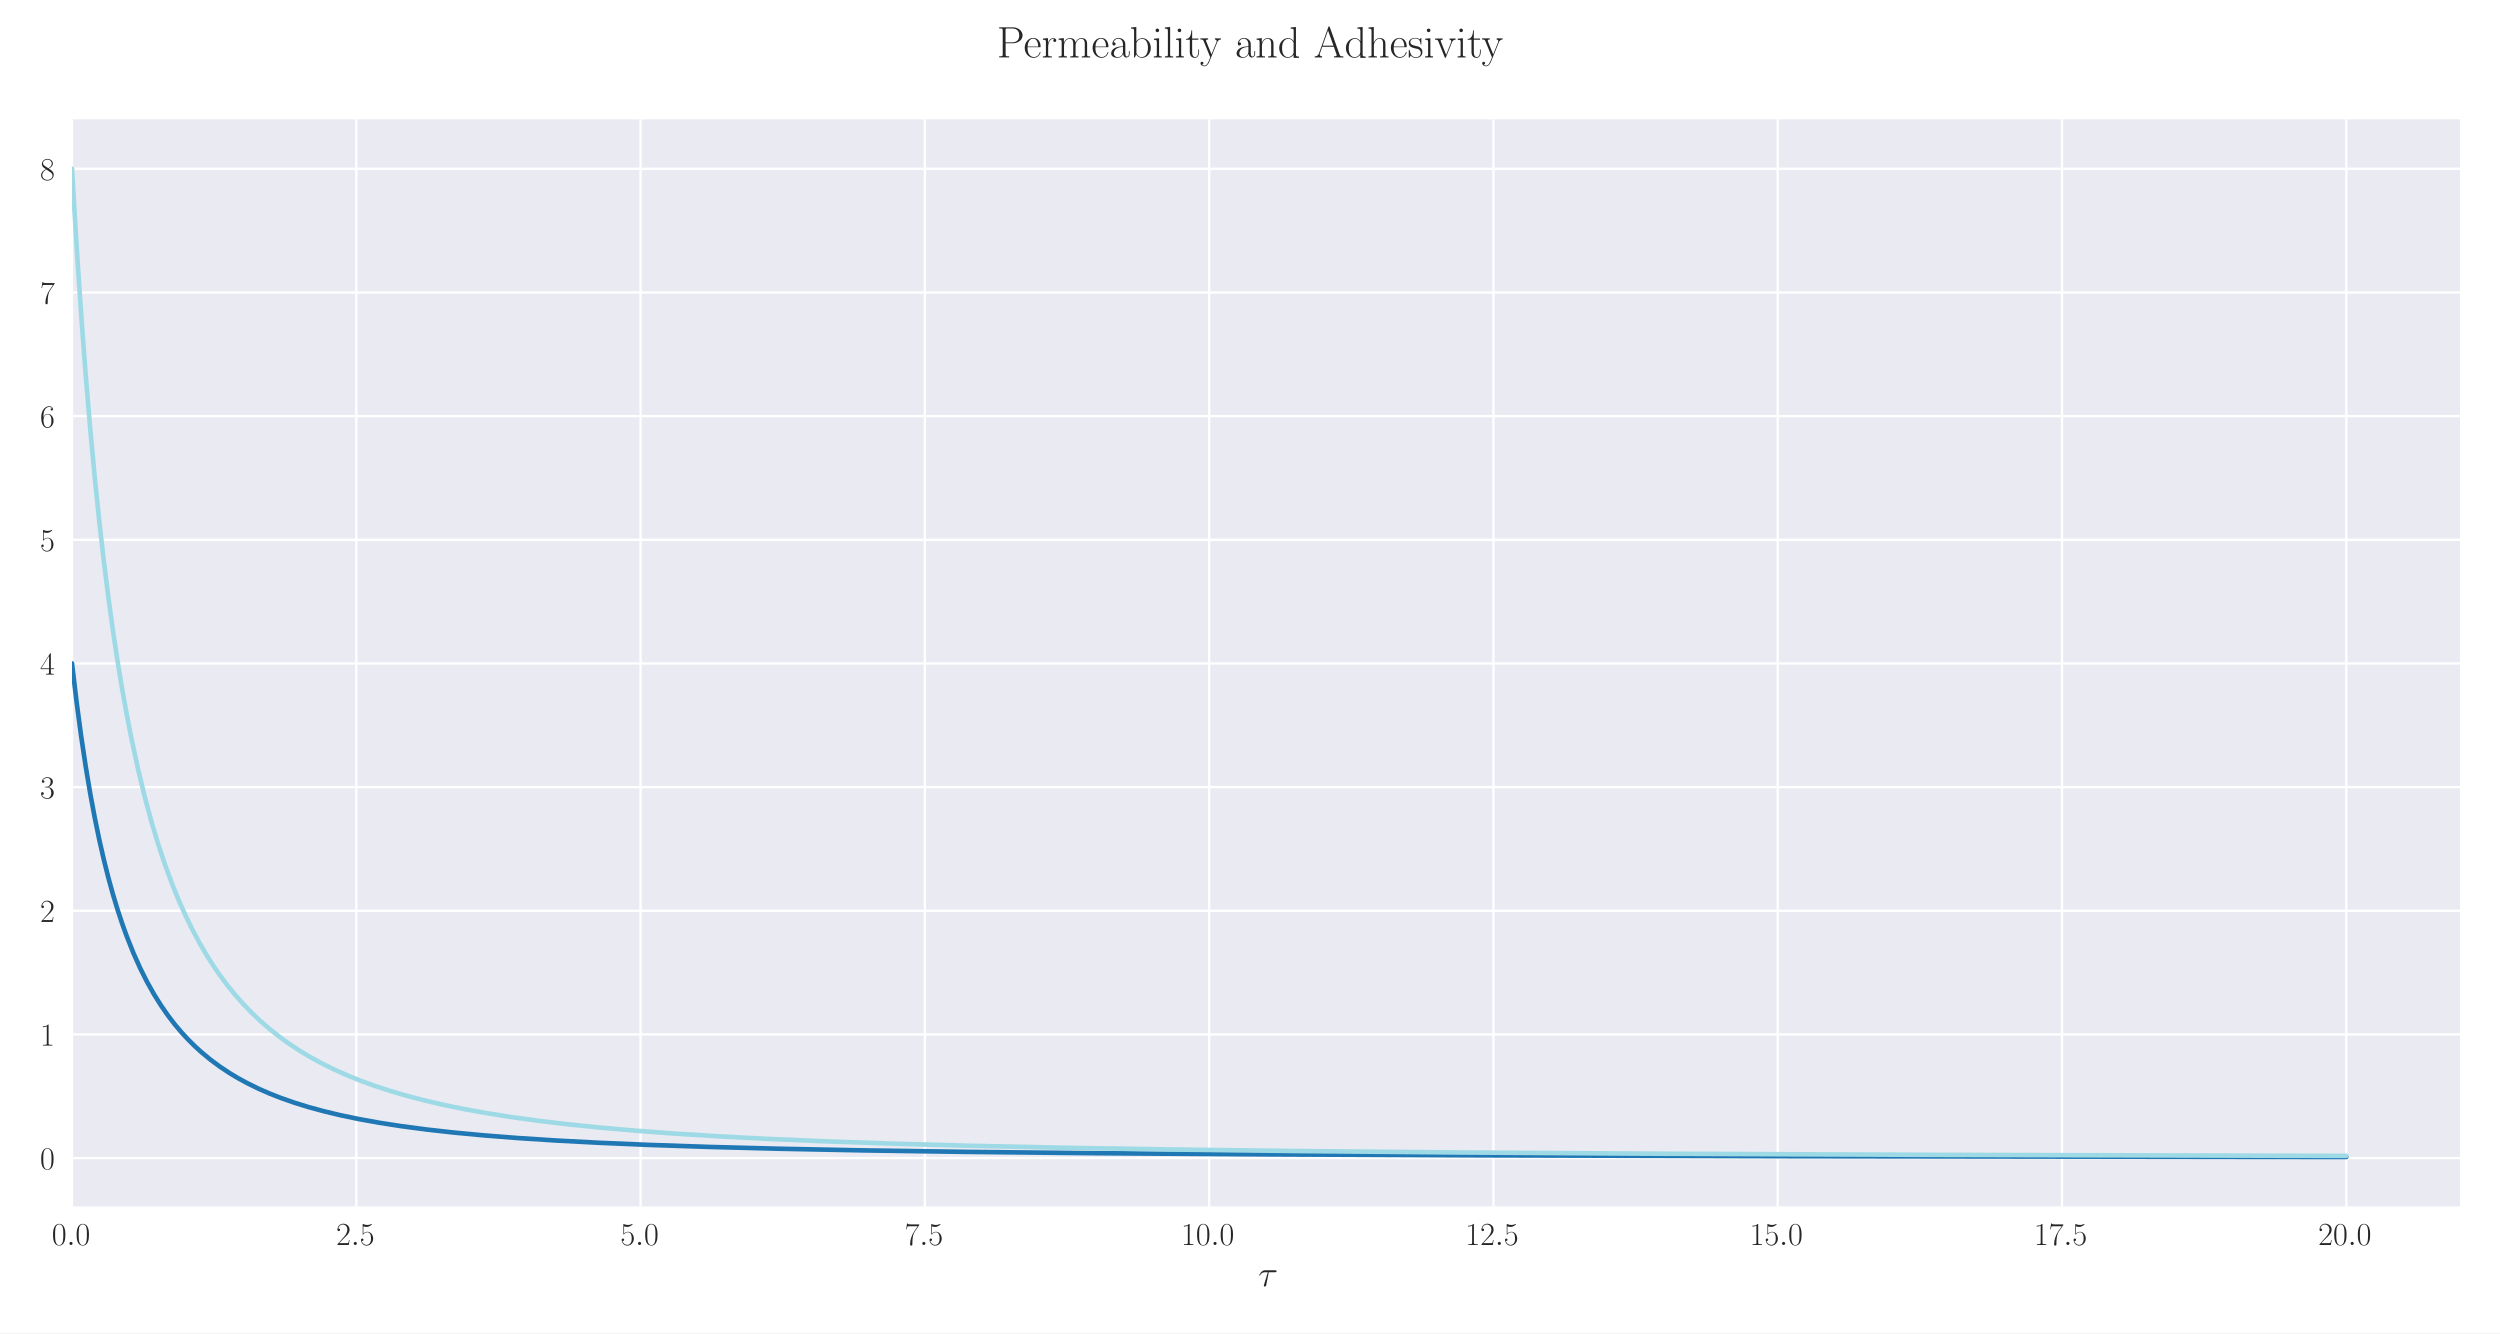
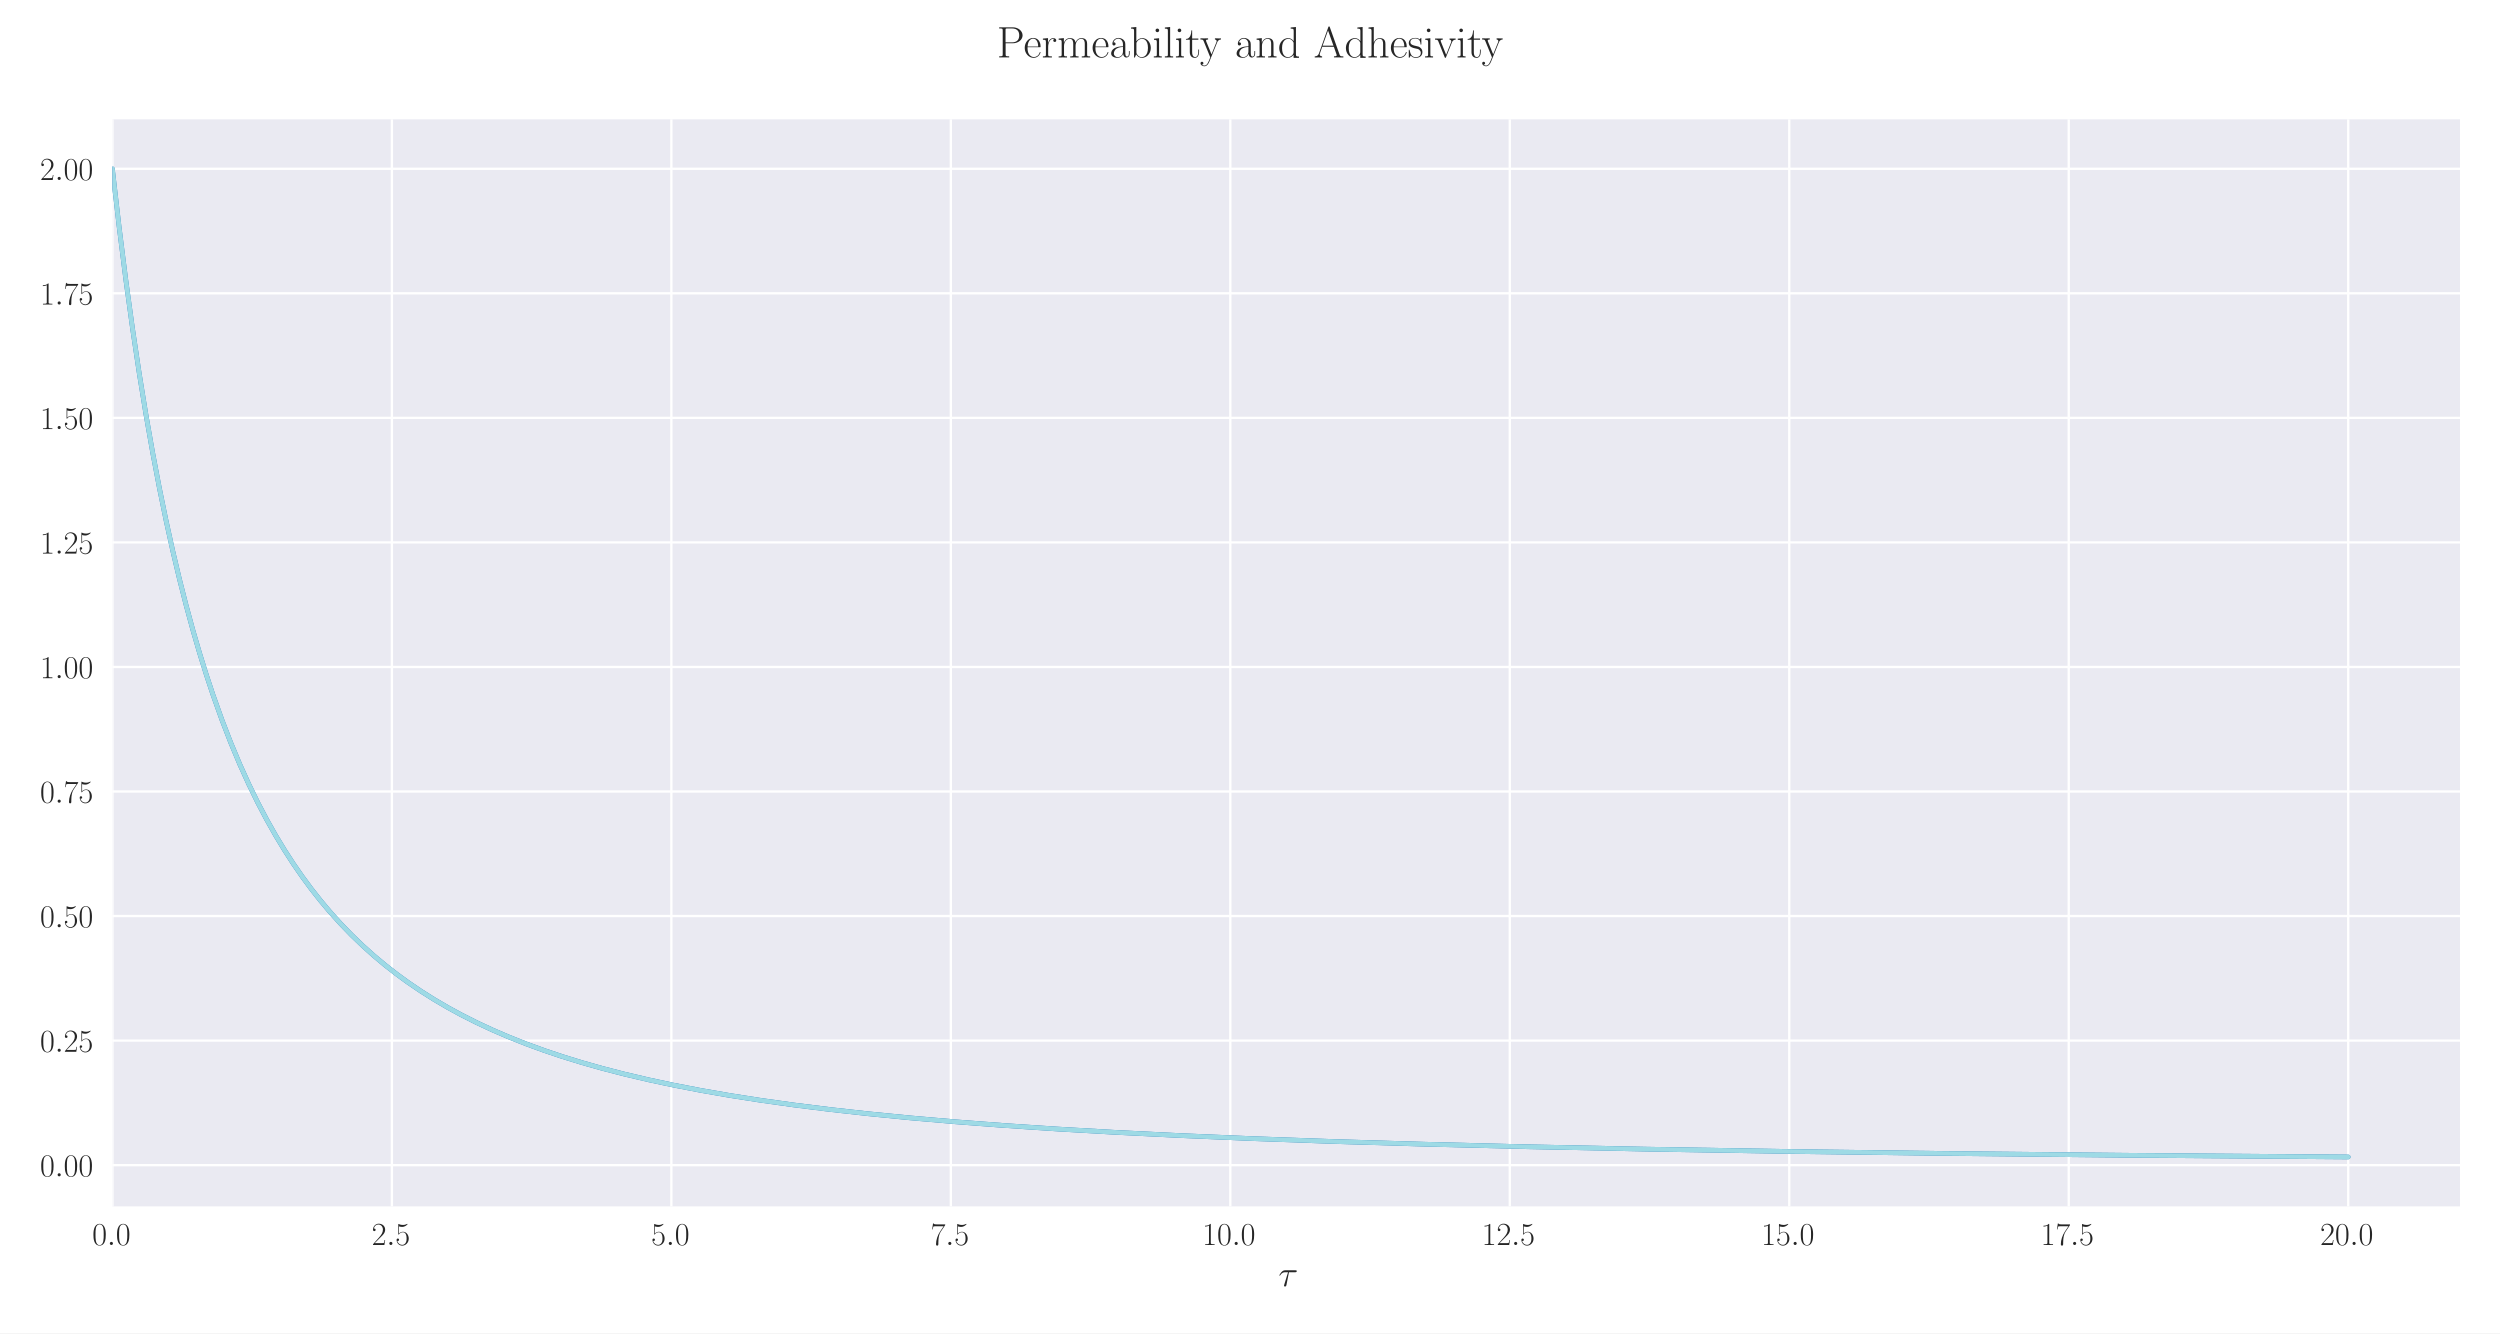
<svg xmlns="http://www.w3.org/2000/svg" xmlns:xlink="http://www.w3.org/1999/xlink" width="1080pt" height="576pt" viewBox="0 0 1080 576" version="1.1">
  <defs>
    <style type="text/css">*{stroke-linejoin: round; stroke-linecap: butt}</style>
  </defs>
  <g id="figure_1">
    <g id="patch_1">
      <path d="M 0 576  L 1080 576  L 1080 0  L 0 0  z " style="fill: #ffffff" />
    </g>
    <g id="axes_1">
      <g id="patch_2">
-         <path d="M 31.108 521.153  L 1062.72 521.153  L 1062.72 51.564  L 31.108 51.564  z " style="fill: #eaeaf2" />
+         <path d="M 48.559 521.153  L 1062.72 521.153  L 1062.72 51.564  L 48.559 51.564  z " style="fill: #eaeaf2" />
      </g>
      <g id="matplotlib.axis_1">
        <g id="xtick_1">
          <g id="line2d_1">
-             <path d="M 31.108 521.153  L 31.108 51.564  " clip-path="url(#pa4ea3dcc42)" style="fill: none; stroke: #ffffff; stroke-linecap: round" />
+             <path d="M 48.559 521.153  L 48.559 51.564  " clip-path="url(#pfae869abbf)" style="fill: none; stroke: #ffffff; stroke-linecap: round" />
          </g>
          <g id="line2d_2" />
          <g id="text_1">
-             <g style="fill: #262626" transform="translate(22.3832 537.8389) scale(0.14 -0.14)">
+             <g style="fill: #262626" transform="translate(39.83378 537.8389) scale(0.14 -0.14)">
              <defs>
                <path id="CMR17-30" d="M 2688 2025  C 2688 2416 2682 3080 2413 3591  C 2176 4039 1798 4198 1466 4198  C 1158 4198 768 4058 525 3597  C 269 3118 243 2524 243 2025  C 243 1661 250 1106 448 619  C 723 -39 1216 -128 1466 -128  C 1760 -128 2208 -7 2470 600  C 2662 1042 2688 1559 2688 2025  z M 1466 -26  C 1056 -26 813 325 723 812  C 653 1188 653 1738 653 2096  C 653 2588 653 2997 736 3387  C 858 3929 1216 4096 1466 4096  C 1728 4096 2067 3923 2189 3400  C 2272 3036 2278 2607 2278 2096  C 2278 1680 2278 1169 2202 792  C 2067 95 1690 -26 1466 -26  z " transform="scale(0.015625)" />
                <path id="CMMI12-3a" d="M 1178 307  C 1178 492 1024 619 870 619  C 685 619 557 466 557 313  C 557 128 710 0 864 0  C 1050 0 1178 153 1178 307  z " transform="scale(0.015625)" />
              </defs>
              <use xlink:href="#CMR17-30" transform="scale(0.996264)" />
              <use xlink:href="#CMMI12-3a" transform="translate(45.69048 0) scale(0.996264)" />
              <use xlink:href="#CMR17-30" transform="translate(72.78765 0) scale(0.996264)" />
            </g>
          </g>
        </g>
        <g id="xtick_2">
          <g id="line2d_3">
-             <path d="M 153.919 521.153  L 153.919 51.564  " clip-path="url(#pa4ea3dcc42)" style="fill: none; stroke: #ffffff; stroke-linecap: round" />
+             <path d="M 169.293 521.153  L 169.293 51.564  " clip-path="url(#pfae869abbf)" style="fill: none; stroke: #ffffff; stroke-linecap: round" />
          </g>
          <g id="line2d_4" />
          <g id="text_2">
-             <g style="fill: #262626" transform="translate(145.1941 537.8389) scale(0.14 -0.14)">
+             <g style="fill: #262626" transform="translate(160.5672 537.8389) scale(0.14 -0.14)">
              <defs>
                <path id="CMR17-32" d="M 2669 989  L 2554 989  C 2490 536 2438 459 2413 420  C 2381 369 1920 369 1830 369  L 602 369  C 832 619 1280 1072 1824 1597  C 2214 1967 2669 2402 2669 3035  C 2669 3790 2067 4224 1395 4224  C 691 4224 262 3604 262 3030  C 262 2780 448 2748 525 2748  C 589 2748 781 2787 781 3010  C 781 3207 614 3264 525 3264  C 486 3264 448 3258 422 3245  C 544 3790 915 4058 1306 4058  C 1862 4058 2227 3617 2227 3035  C 2227 2479 1901 2000 1536 1584  L 262 146  L 262 0  L 2515 0  L 2669 989  z " transform="scale(0.015625)" />
                <path id="CMR17-35" d="M 730 3692  C 794 3666 1056 3584 1325 3584  C 1920 3584 2246 3911 2432 4100  C 2432 4157 2432 4192 2394 4192  C 2387 4192 2374 4192 2323 4163  C 2099 4058 1837 3973 1517 3973  C 1325 3973 1037 3999 723 4139  C 653 4171 640 4171 634 4171  C 602 4171 595 4164 595 4037  L 595 2203  C 595 2089 595 2057 659 2057  C 691 2057 704 2070 736 2114  C 941 2401 1222 2522 1542 2522  C 1766 2522 2246 2382 2246 1289  C 2246 1085 2246 715 2054 421  C 1894 159 1645 25 1370 25  C 947 25 518 320 403 814  C 429 807 480 795 506 795  C 589 795 749 840 749 1038  C 749 1210 627 1280 506 1280  C 358 1280 262 1190 262 1011  C 262 454 704 -128 1382 -128  C 2042 -128 2669 440 2669 1264  C 2669 2030 2170 2624 1549 2624  C 1222 2624 947 2503 730 2274  L 730 3692  z " transform="scale(0.015625)" />
              </defs>
              <use xlink:href="#CMR17-32" transform="scale(0.996264)" />
              <use xlink:href="#CMMI12-3a" transform="translate(45.69048 0) scale(0.996264)" />
              <use xlink:href="#CMR17-35" transform="translate(72.78765 0) scale(0.996264)" />
            </g>
          </g>
        </g>
        <g id="xtick_3">
          <g id="line2d_5">
-             <path d="M 276.73 521.153  L 276.73 51.564  " clip-path="url(#pa4ea3dcc42)" style="fill: none; stroke: #ffffff; stroke-linecap: round" />
+             <path d="M 290.026 521.153  L 290.026 51.564  " clip-path="url(#pfae869abbf)" style="fill: none; stroke: #ffffff; stroke-linecap: round" />
          </g>
          <g id="line2d_6" />
          <g id="text_3">
-             <g style="fill: #262626" transform="translate(268.005 537.8389) scale(0.14 -0.14)">
+             <g style="fill: #262626" transform="translate(281.3007 537.8389) scale(0.14 -0.14)">
              <use xlink:href="#CMR17-35" transform="scale(0.996264)" />
              <use xlink:href="#CMMI12-3a" transform="translate(45.69048 0) scale(0.996264)" />
              <use xlink:href="#CMR17-30" transform="translate(72.78765 0) scale(0.996264)" />
            </g>
          </g>
        </g>
        <g id="xtick_4">
          <g id="line2d_7">
-             <path d="M 399.541 521.153  L 399.541 51.564  " clip-path="url(#pa4ea3dcc42)" style="fill: none; stroke: #ffffff; stroke-linecap: round" />
+             <path d="M 410.759 521.153  L 410.759 51.564  " clip-path="url(#pfae869abbf)" style="fill: none; stroke: #ffffff; stroke-linecap: round" />
          </g>
          <g id="line2d_8" />
          <g id="text_4">
-             <g style="fill: #262626" transform="translate(390.8159 537.8389) scale(0.14 -0.14)">
+             <g style="fill: #262626" transform="translate(402.0341 537.8389) scale(0.14 -0.14)">
              <defs>
                <path id="CMR17-37" d="M 2886 3941  L 2886 4081  L 1382 4081  C 634 4081 621 4165 595 4288  L 480 4288  L 294 3094  L 410 3094  C 429 3215 474 3540 550 3661  C 589 3712 1062 3712 1171 3712  L 2579 3712  L 1869 2661  C 1395 1954 1069 999 1069 165  C 1069 89 1069 -128 1299 -128  C 1530 -128 1530 89 1530 171  L 1530 465  C 1530 1508 1709 2196 2003 2636  L 2886 3941  z " transform="scale(0.015625)" />
              </defs>
              <use xlink:href="#CMR17-37" transform="scale(0.996264)" />
              <use xlink:href="#CMMI12-3a" transform="translate(45.69048 0) scale(0.996264)" />
              <use xlink:href="#CMR17-35" transform="translate(72.78765 0) scale(0.996264)" />
            </g>
          </g>
        </g>
        <g id="xtick_5">
          <g id="line2d_9">
-             <path d="M 522.352 521.153  L 522.352 51.564  " clip-path="url(#pa4ea3dcc42)" style="fill: none; stroke: #ffffff; stroke-linecap: round" />
+             <path d="M 531.493 521.153  L 531.493 51.564  " clip-path="url(#pfae869abbf)" style="fill: none; stroke: #ffffff; stroke-linecap: round" />
          </g>
          <g id="line2d_10" />
          <g id="text_5">
-             <g style="fill: #262626" transform="translate(510.2125 537.8389) scale(0.14 -0.14)">
+             <g style="fill: #262626" transform="translate(519.3533 537.8389) scale(0.14 -0.14)">
              <defs>
                <path id="CMR17-31" d="M 1702 4058  C 1702 4192 1696 4192 1606 4192  C 1357 3916 979 3827 621 3827  C 602 3827 570 3827 563 3808  C 557 3795 557 3782 557 3648  C 755 3648 1088 3686 1344 3839  L 1344 461  C 1344 236 1331 160 781 160  L 589 160  L 589 0  C 896 0 1216 0 1523 0  C 1830 0 2150 0 2458 0  L 2458 160  L 2266 160  C 1715 160 1702 230 1702 458  L 1702 4058  z " transform="scale(0.015625)" />
              </defs>
              <use xlink:href="#CMR17-31" transform="scale(0.996264)" />
              <use xlink:href="#CMR17-30" transform="translate(45.69048 0) scale(0.996264)" />
              <use xlink:href="#CMMI12-3a" transform="translate(91.38095 0) scale(0.996264)" />
              <use xlink:href="#CMR17-30" transform="translate(118.4781 0) scale(0.996264)" />
            </g>
          </g>
        </g>
        <g id="xtick_6">
          <g id="line2d_11">
-             <path d="M 645.163 521.153  L 645.163 51.564  " clip-path="url(#pa4ea3dcc42)" style="fill: none; stroke: #ffffff; stroke-linecap: round" />
+             <path d="M 652.226 521.153  L 652.226 51.564  " clip-path="url(#pfae869abbf)" style="fill: none; stroke: #ffffff; stroke-linecap: round" />
          </g>
          <g id="line2d_12" />
          <g id="text_6">
-             <g style="fill: #262626" transform="translate(633.0234 537.8389) scale(0.14 -0.14)">
+             <g style="fill: #262626" transform="translate(640.0868 537.8389) scale(0.14 -0.14)">
              <use xlink:href="#CMR17-31" transform="scale(0.996264)" />
              <use xlink:href="#CMR17-32" transform="translate(45.69048 0) scale(0.996264)" />
              <use xlink:href="#CMMI12-3a" transform="translate(91.38095 0) scale(0.996264)" />
              <use xlink:href="#CMR17-35" transform="translate(118.4781 0) scale(0.996264)" />
            </g>
          </g>
        </g>
        <g id="xtick_7">
          <g id="line2d_13">
-             <path d="M 767.974 521.153  L 767.974 51.564  " clip-path="url(#pa4ea3dcc42)" style="fill: none; stroke: #ffffff; stroke-linecap: round" />
+             <path d="M 772.96 521.153  L 772.96 51.564  " clip-path="url(#pfae869abbf)" style="fill: none; stroke: #ffffff; stroke-linecap: round" />
          </g>
          <g id="line2d_14" />
          <g id="text_7">
-             <g style="fill: #262626" transform="translate(755.8343 537.8389) scale(0.14 -0.14)">
+             <g style="fill: #262626" transform="translate(760.8202 537.8389) scale(0.14 -0.14)">
              <use xlink:href="#CMR17-31" transform="scale(0.996264)" />
              <use xlink:href="#CMR17-35" transform="translate(45.69048 0) scale(0.996264)" />
              <use xlink:href="#CMMI12-3a" transform="translate(91.38095 0) scale(0.996264)" />
              <use xlink:href="#CMR17-30" transform="translate(118.4781 0) scale(0.996264)" />
            </g>
          </g>
        </g>
        <g id="xtick_8">
          <g id="line2d_15">
-             <path d="M 890.785 521.153  L 890.785 51.564  " clip-path="url(#pa4ea3dcc42)" style="fill: none; stroke: #ffffff; stroke-linecap: round" />
+             <path d="M 893.693 521.153  L 893.693 51.564  " clip-path="url(#pfae869abbf)" style="fill: none; stroke: #ffffff; stroke-linecap: round" />
          </g>
          <g id="line2d_16" />
          <g id="text_8">
-             <g style="fill: #262626" transform="translate(878.6452 537.8389) scale(0.14 -0.14)">
+             <g style="fill: #262626" transform="translate(881.5536 537.8389) scale(0.14 -0.14)">
              <use xlink:href="#CMR17-31" transform="scale(0.996264)" />
              <use xlink:href="#CMR17-37" transform="translate(45.69048 0) scale(0.996264)" />
              <use xlink:href="#CMMI12-3a" transform="translate(91.38095 0) scale(0.996264)" />
              <use xlink:href="#CMR17-35" transform="translate(118.4781 0) scale(0.996264)" />
            </g>
          </g>
        </g>
        <g id="xtick_9">
          <g id="line2d_17">
-             <path d="M 1013.596 521.153  L 1013.596 51.564  " clip-path="url(#pa4ea3dcc42)" style="fill: none; stroke: #ffffff; stroke-linecap: round" />
+             <path d="M 1014.427 521.153  L 1014.427 51.564  " clip-path="url(#pfae869abbf)" style="fill: none; stroke: #ffffff; stroke-linecap: round" />
          </g>
          <g id="line2d_18" />
          <g id="text_9">
-             <g style="fill: #262626" transform="translate(1001.456 537.8389) scale(0.14 -0.14)">
+             <g style="fill: #262626" transform="translate(1002.287 537.8389) scale(0.14 -0.14)">
              <use xlink:href="#CMR17-32" transform="scale(0.996264)" />
              <use xlink:href="#CMR17-30" transform="translate(45.69048 0) scale(0.996264)" />
              <use xlink:href="#CMMI12-3a" transform="translate(91.38095 0) scale(0.996264)" />
              <use xlink:href="#CMR17-30" transform="translate(118.4781 0) scale(0.996264)" />
            </g>
          </g>
        </g>
        <g id="text_10">
-           <g style="fill: #262626" transform="translate(543.5251 555.6205) scale(0.16 -0.16)">
+           <g style="fill: #262626" transform="translate(552.2504 555.6205) scale(0.16 -0.16)">
            <defs>
              <path id="CMMI12-1c" d="M 1837 2408  L 2899 2408  C 2982 2408 3194 2408 3194 2612  C 3194 2752 3072 2752 2957 2752  L 1197 2752  C 1050 2752 832 2752 538 2440  C 371 2255 166 1917 166 1879  C 166 1841 198 1828 237 1828  C 282 1828 288 1847 320 1885  C 653 2408 986 2408 1146 2408  L 1677 2408  L 1011 223  C 979 127 979 114 979 95  C 979 25 1024 -64 1152 -64  C 1350 -64 1382 108 1402 203  L 1837 2408  z " transform="scale(0.015625)" />
            </defs>
            <use xlink:href="#CMMI12-1c" transform="scale(0.996264)" />
          </g>
        </g>
      </g>
      <g id="matplotlib.axis_2">
        <g id="ytick_1">
          <g id="line2d_19">
-             <path d="M 31.108 500.288  L 1062.72 500.288  " clip-path="url(#pa4ea3dcc42)" style="fill: none; stroke: #ffffff; stroke-linecap: round" />
+             <path d="M 48.559 503.342  L 1062.72 503.342  " clip-path="url(#pfae869abbf)" style="fill: none; stroke: #ffffff; stroke-linecap: round" />
          </g>
          <g id="line2d_20" />
          <g id="text_11">
-             <g style="fill: #262626" transform="translate(17.28 505.1314) scale(0.14 -0.14)">
-               <use xlink:href="#CMR17-30" transform="scale(0.996264)" />
+             <g style="fill: #262626" transform="translate(17.28 508.1851) scale(0.14 -0.14)">
+               <use xlink:href="#CMR17-30" transform="scale(0.996264)" />
+               <use xlink:href="#CMMI12-3a" transform="translate(45.69048 0) scale(0.996264)" />
+               <use xlink:href="#CMR17-30" transform="translate(72.78765 0) scale(0.996264)" />
+               <use xlink:href="#CMR17-30" transform="translate(118.4781 0) scale(0.996264)" />
            </g>
          </g>
        </g>
        <g id="ytick_2">
          <g id="line2d_21">
-             <path d="M 31.108 446.866  L 1062.72 446.866  " clip-path="url(#pa4ea3dcc42)" style="fill: none; stroke: #ffffff; stroke-linecap: round" />
+             <path d="M 48.559 449.538  L 1062.72 449.538  " clip-path="url(#pfae869abbf)" style="fill: none; stroke: #ffffff; stroke-linecap: round" />
          </g>
          <g id="line2d_22" />
          <g id="text_12">
-             <g style="fill: #262626" transform="translate(17.28 451.7089) scale(0.14 -0.14)">
-               <use xlink:href="#CMR17-31" transform="scale(0.996264)" />
+             <g style="fill: #262626" transform="translate(17.28 454.3809) scale(0.14 -0.14)">
+               <use xlink:href="#CMR17-30" transform="scale(0.996264)" />
+               <use xlink:href="#CMMI12-3a" transform="translate(45.69048 0) scale(0.996264)" />
+               <use xlink:href="#CMR17-32" transform="translate(72.78765 0) scale(0.996264)" />
+               <use xlink:href="#CMR17-35" transform="translate(118.4781 0) scale(0.996264)" />
            </g>
          </g>
        </g>
        <g id="ytick_3">
          <g id="line2d_23">
-             <path d="M 31.108 393.444  L 1062.72 393.444  " clip-path="url(#pa4ea3dcc42)" style="fill: none; stroke: #ffffff; stroke-linecap: round" />
+             <path d="M 48.559 395.734  L 1062.72 395.734  " clip-path="url(#pfae869abbf)" style="fill: none; stroke: #ffffff; stroke-linecap: round" />
          </g>
          <g id="line2d_24" />
          <g id="text_13">
-             <g style="fill: #262626" transform="translate(17.28 398.2865) scale(0.14 -0.14)">
-               <use xlink:href="#CMR17-32" transform="scale(0.996264)" />
+             <g style="fill: #262626" transform="translate(17.28 400.5768) scale(0.14 -0.14)">
+               <use xlink:href="#CMR17-30" transform="scale(0.996264)" />
+               <use xlink:href="#CMMI12-3a" transform="translate(45.69048 0) scale(0.996264)" />
+               <use xlink:href="#CMR17-35" transform="translate(72.78765 0) scale(0.996264)" />
+               <use xlink:href="#CMR17-30" transform="translate(118.4781 0) scale(0.996264)" />
            </g>
          </g>
        </g>
        <g id="ytick_4">
          <g id="line2d_25">
-             <path d="M 31.108 340.021  L 1062.72 340.021  " clip-path="url(#pa4ea3dcc42)" style="fill: none; stroke: #ffffff; stroke-linecap: round" />
+             <path d="M 48.559 341.93  L 1062.72 341.93  " clip-path="url(#pfae869abbf)" style="fill: none; stroke: #ffffff; stroke-linecap: round" />
          </g>
          <g id="line2d_26" />
          <g id="text_14">
-             <g style="fill: #262626" transform="translate(17.28 344.8641) scale(0.14 -0.14)">
-               <defs>
-                 <path id="CMR17-33" d="M 1414 2157  C 1984 2157 2234 1662 2234 1090  C 2234 320 1824 25 1453 25  C 1114 25 563 194 390 693  C 422 680 454 680 486 680  C 640 680 755 782 755 948  C 755 1133 614 1216 486 1216  C 378 1216 211 1165 211 926  C 211 335 787 -128 1466 -128  C 2176 -128 2720 430 2720 1085  C 2720 1707 2208 2157 1600 2227  C 2086 2328 2554 2756 2554 3329  C 2554 3820 2048 4179 1472 4179  C 890 4179 378 3829 378 3329  C 378 3110 544 3072 627 3072  C 762 3072 877 3155 877 3321  C 877 3486 762 3569 627 3569  C 602 3569 570 3569 544 3557  C 730 3959 1235 4032 1459 4032  C 1683 4032 2106 3925 2106 3320  C 2106 3143 2080 2828 1862 2550  C 1670 2304 1453 2304 1242 2284  C 1210 2284 1062 2269 1037 2269  C 992 2263 966 2257 966 2208  C 966 2163 973 2157 1101 2157  L 1414 2157  z " transform="scale(0.015625)" />
-               </defs>
-               <use xlink:href="#CMR17-33" transform="scale(0.996264)" />
+             <g style="fill: #262626" transform="translate(17.28 346.7727) scale(0.14 -0.14)">
+               <use xlink:href="#CMR17-30" transform="scale(0.996264)" />
+               <use xlink:href="#CMMI12-3a" transform="translate(45.69048 0) scale(0.996264)" />
+               <use xlink:href="#CMR17-37" transform="translate(72.78765 0) scale(0.996264)" />
+               <use xlink:href="#CMR17-35" transform="translate(118.4781 0) scale(0.996264)" />
            </g>
          </g>
        </g>
        <g id="ytick_5">
          <g id="line2d_27">
-             <path d="M 31.108 286.599  L 1062.72 286.599  " clip-path="url(#pa4ea3dcc42)" style="fill: none; stroke: #ffffff; stroke-linecap: round" />
+             <path d="M 48.559 288.126  L 1062.72 288.126  " clip-path="url(#pfae869abbf)" style="fill: none; stroke: #ffffff; stroke-linecap: round" />
          </g>
          <g id="line2d_28" />
          <g id="text_15">
-             <g style="fill: #262626" transform="translate(17.28 291.4417) scale(0.14 -0.14)">
-               <defs>
-                 <path id="CMR17-34" d="M 2150 4122  C 2150 4256 2144 4256 2029 4256  L 128 1254  L 128 1088  L 1779 1088  L 1779 457  C 1779 224 1766 160 1318 160  L 1197 160  L 1197 0  C 1402 0 1747 0 1965 0  C 2182 0 2528 0 2733 0  L 2733 160  L 2611 160  C 2163 160 2150 224 2150 457  L 2150 1088  L 2803 1088  L 2803 1254  L 2150 1254  L 2150 4122  z M 1798 3703  L 1798 1254  L 256 1254  L 1798 3703  z " transform="scale(0.015625)" />
-               </defs>
-               <use xlink:href="#CMR17-34" transform="scale(0.996264)" />
+             <g style="fill: #262626" transform="translate(17.28 292.9685) scale(0.14 -0.14)">
+               <use xlink:href="#CMR17-31" transform="scale(0.996264)" />
+               <use xlink:href="#CMMI12-3a" transform="translate(45.69048 0) scale(0.996264)" />
+               <use xlink:href="#CMR17-30" transform="translate(72.78765 0) scale(0.996264)" />
+               <use xlink:href="#CMR17-30" transform="translate(118.4781 0) scale(0.996264)" />
            </g>
          </g>
        </g>
        <g id="ytick_6">
          <g id="line2d_29">
-             <path d="M 31.108 233.176  L 1062.72 233.176  " clip-path="url(#pa4ea3dcc42)" style="fill: none; stroke: #ffffff; stroke-linecap: round" />
+             <path d="M 48.559 234.321  L 1062.72 234.321  " clip-path="url(#pfae869abbf)" style="fill: none; stroke: #ffffff; stroke-linecap: round" />
          </g>
          <g id="line2d_30" />
          <g id="text_16">
-             <g style="fill: #262626" transform="translate(17.28 238.0193) scale(0.14 -0.14)">
-               <use xlink:href="#CMR17-35" transform="scale(0.996264)" />
+             <g style="fill: #262626" transform="translate(17.28 239.1644) scale(0.14 -0.14)">
+               <use xlink:href="#CMR17-31" transform="scale(0.996264)" />
+               <use xlink:href="#CMMI12-3a" transform="translate(45.69048 0) scale(0.996264)" />
+               <use xlink:href="#CMR17-32" transform="translate(72.78765 0) scale(0.996264)" />
+               <use xlink:href="#CMR17-35" transform="translate(118.4781 0) scale(0.996264)" />
            </g>
          </g>
        </g>
        <g id="ytick_7">
          <g id="line2d_31">
-             <path d="M 31.108 179.754  L 1062.72 179.754  " clip-path="url(#pa4ea3dcc42)" style="fill: none; stroke: #ffffff; stroke-linecap: round" />
+             <path d="M 48.559 180.517  L 1062.72 180.517  " clip-path="url(#pfae869abbf)" style="fill: none; stroke: #ffffff; stroke-linecap: round" />
          </g>
          <g id="line2d_32" />
          <g id="text_17">
-             <g style="fill: #262626" transform="translate(17.28 184.5968) scale(0.14 -0.14)">
-               <defs>
-                 <path id="CMR17-36" d="M 678 2176  C 678 3690 1395 4032 1811 4032  C 1946 4032 2272 4009 2400 3776  C 2298 3776 2106 3776 2106 3553  C 2106 3381 2246 3323 2336 3323  C 2394 3323 2566 3348 2566 3560  C 2566 3954 2246 4179 1805 4179  C 1043 4179 243 3390 243 1984  C 243 253 966 -128 1478 -128  C 2099 -128 2688 427 2688 1283  C 2688 2081 2170 2662 1517 2662  C 1126 2662 838 2407 678 1960  L 678 2176  z M 1478 25  C 691 25 691 1200 691 1436  C 691 1896 909 2560 1504 2560  C 1613 2560 1926 2560 2138 2120  C 2253 1870 2253 1609 2253 1289  C 2253 944 2253 690 2118 434  C 1978 171 1773 25 1478 25  z " transform="scale(0.015625)" />
-               </defs>
-               <use xlink:href="#CMR17-36" transform="scale(0.996264)" />
+             <g style="fill: #262626" transform="translate(17.28 185.3603) scale(0.14 -0.14)">
+               <use xlink:href="#CMR17-31" transform="scale(0.996264)" />
+               <use xlink:href="#CMMI12-3a" transform="translate(45.69048 0) scale(0.996264)" />
+               <use xlink:href="#CMR17-35" transform="translate(72.78765 0) scale(0.996264)" />
+               <use xlink:href="#CMR17-30" transform="translate(118.4781 0) scale(0.996264)" />
            </g>
          </g>
        </g>
        <g id="ytick_8">
          <g id="line2d_33">
-             <path d="M 31.108 126.331  L 1062.72 126.331  " clip-path="url(#pa4ea3dcc42)" style="fill: none; stroke: #ffffff; stroke-linecap: round" />
+             <path d="M 48.559 126.713  L 1062.72 126.713  " clip-path="url(#pfae869abbf)" style="fill: none; stroke: #ffffff; stroke-linecap: round" />
          </g>
          <g id="line2d_34" />
          <g id="text_18">
-             <g style="fill: #262626" transform="translate(17.28 131.1744) scale(0.14 -0.14)">
-               <use xlink:href="#CMR17-37" transform="scale(0.996264)" />
+             <g style="fill: #262626" transform="translate(17.28 131.5561) scale(0.14 -0.14)">
+               <use xlink:href="#CMR17-31" transform="scale(0.996264)" />
+               <use xlink:href="#CMMI12-3a" transform="translate(45.69048 0) scale(0.996264)" />
+               <use xlink:href="#CMR17-37" transform="translate(72.78765 0) scale(0.996264)" />
+               <use xlink:href="#CMR17-35" transform="translate(118.4781 0) scale(0.996264)" />
            </g>
          </g>
        </g>
        <g id="ytick_9">
          <g id="line2d_35">
-             <path d="M 31.108 72.909  L 1062.72 72.909  " clip-path="url(#pa4ea3dcc42)" style="fill: none; stroke: #ffffff; stroke-linecap: round" />
+             <path d="M 48.559 72.909  L 1062.72 72.909  " clip-path="url(#pfae869abbf)" style="fill: none; stroke: #ffffff; stroke-linecap: round" />
          </g>
          <g id="line2d_36" />
          <g id="text_19">
            <g style="fill: #262626" transform="translate(17.28 77.75201) scale(0.14 -0.14)">
-               <defs>
-                 <path id="CMR17-38" d="M 1741 2264  C 2144 2467 2554 2773 2554 3263  C 2554 3841 1990 4179 1472 4179  C 890 4179 378 3759 378 3180  C 378 3021 416 2747 666 2505  C 730 2442 998 2251 1171 2130  C 883 1983 211 1634 211 934  C 211 279 838 -128 1459 -128  C 2144 -128 2720 362 2720 1010  C 2720 1590 2330 1857 2074 2029  L 1741 2264  z M 902 2822  C 851 2854 595 3051 595 3351  C 595 3739 998 4032 1459 4032  C 1965 4032 2336 3676 2336 3262  C 2336 2669 1670 2331 1638 2331  C 1632 2331 1626 2331 1574 2370  L 902 2822  z M 2080 1519  C 2176 1449 2483 1240 2483 851  C 2483 381 2010 25 1472 25  C 890 25 448 438 448 940  C 448 1443 838 1862 1280 2060  L 2080 1519  z " transform="scale(0.015625)" />
-               </defs>
-               <use xlink:href="#CMR17-38" transform="scale(0.996264)" />
+               <use xlink:href="#CMR17-32" transform="scale(0.996264)" />
+               <use xlink:href="#CMMI12-3a" transform="translate(45.69048 0) scale(0.996264)" />
+               <use xlink:href="#CMR17-30" transform="translate(72.78765 0) scale(0.996264)" />
+               <use xlink:href="#CMR17-30" transform="translate(118.4781 0) scale(0.996264)" />
            </g>
          </g>
        </g>
      </g>
      <g id="line2d_37">
-         <path d="M 31.108 286.599  L 33.073 303.186  L 35.038 317.898  L 37.003 331.008  L 38.968 342.743  L 40.933 353.288  L 42.898 362.801  L 44.863 371.413  L 46.828 379.235  L 48.793 386.36  L 50.758 392.871  L 52.723 398.835  L 54.688 404.312  L 57.636 411.728  L 60.583 418.311  L 63.531 424.183  L 66.478 429.442  L 69.425 434.172  L 72.373 438.441  L 75.32 442.307  L 78.268 445.82  L 81.215 449.022  L 84.163 451.948  L 87.11 454.63  L 91.04 457.87  L 94.97 460.776  L 98.9 463.392  L 102.83 465.756  L 106.76 467.899  L 111.672 470.307  L 116.585 472.455  L 121.497 474.38  L 127.392 476.437  L 133.287 478.257  L 140.165 480.128  L 147.042 481.77  L 154.902 483.412  L 163.744 485.01  L 173.569 486.533  L 184.376 487.959  L 196.166 489.275  L 208.939 490.476  L 223.676 491.632  L 240.378 492.711  L 259.046 493.694  L 280.66 494.611  L 306.205 495.467  L 336.662 496.256  L 373.014 496.968  L 417.226 497.606  L 473.228 498.181  L 544.949 498.682  L 640.251 499.112  L 772.886 499.473  L 968.401 499.763  L 1013.596 499.808  L 1013.596 499.808  " clip-path="url(#pa4ea3dcc42)" style="fill: none; stroke: #1f77b4; stroke-width: 2; stroke-linecap: round" />
+         <path d="M 48.559 72.909  L 51.457 97.974  L 54.354 120.903  L 57.252 141.931  L 60.149 161.264  L 63.047 179.08  L 65.945 195.533  L 68.842 210.761  L 71.74 224.882  L 74.637 238.001  L 77.535 250.21  L 80.433 261.593  L 83.33 272.222  L 86.228 282.163  L 89.126 291.474  L 92.023 300.208  L 95.887 311.034  L 99.75 321.014  L 103.614 330.235  L 107.477 338.772  L 111.34 346.69  L 115.204 354.049  L 119.067 360.9  L 122.931 367.289  L 126.794 373.256  L 130.658 378.838  L 134.521 384.068  L 138.385 388.974  L 142.248 393.582  L 147.078 398.961  L 151.907 403.952  L 156.736 408.593  L 161.566 412.916  L 166.395 416.949  L 171.224 420.718  L 176.054 424.244  L 181.849 428.186  L 187.644 431.839  L 193.439 435.232  L 199.234 438.388  L 205.995 441.801  L 212.757 444.95  L 219.518 447.864  L 227.245 450.934  L 234.972 453.756  L 242.698 456.356  L 251.391 459.043  L 260.084 461.505  L 269.743 464.008  L 280.367 466.51  L 290.992 468.78  L 302.582 471.024  L 315.139 473.218  L 328.661 475.339  L 343.149 477.372  L 358.603 479.306  L 375.022 481.132  L 393.374 482.938  L 412.691 484.61  L 433.94 486.223  L 457.121 487.755  L 482.234 489.194  L 510.244 490.575  L 541.152 491.877  L 575.923 493.117  L 615.523 494.299  L 659.953 495.396  L 711.144 496.43  L 770.062 497.388  L 838.639 498.271  L 918.806 499.076  L 1014.427 499.808  L 1014.427 499.808  " clip-path="url(#pfae869abbf)" style="fill: none; stroke: #1f77b4; stroke-width: 2; stroke-linecap: round" />
      </g>
      <g id="line2d_38">
-         <path d="M 31.108 72.909  L 33.073 106.084  L 35.038 135.507  L 37.003 161.728  L 38.968 185.197  L 40.933 206.288  L 42.898 225.314  L 44.863 242.538  L 46.828 258.181  L 48.793 272.433  L 50.758 285.453  L 52.723 297.381  L 54.688 308.336  L 56.653 318.422  L 59.601 332.115  L 62.548 344.308  L 65.496 355.215  L 68.443 365.011  L 71.39 373.842  L 74.338 381.831  L 77.285 389.083  L 80.233 395.686  L 83.18 401.715  L 86.128 407.235  L 89.075 412.302  L 92.023 416.964  L 94.97 421.264  L 97.918 425.238  L 100.865 428.919  L 104.795 433.418  L 108.725 437.503  L 112.655 441.224  L 116.585 444.622  L 120.515 447.735  L 124.445 450.592  L 129.357 453.847  L 134.27 456.791  L 139.182 459.463  L 144.095 461.896  L 149.989 464.538  L 155.884 466.915  L 161.779 469.062  L 168.657 471.315  L 175.534 473.332  L 183.394 475.389  L 191.254 477.218  L 200.096 479.045  L 209.921 480.831  L 220.729 482.547  L 232.518 484.171  L 245.291 485.692  L 259.046 487.1  L 274.765 488.473  L 291.468 489.709  L 311.117 490.93  L 332.732 492.043  L 357.294 493.083  L 385.786 494.06  L 419.191 494.972  L 458.49 495.81  L 504.667 496.564  L 560.669 497.247  L 629.443 497.857  L 716.885 498.399  L 830.853 498.871  L 984.121 499.271  L 1013.596 499.328  L 1013.596 499.328  " clip-path="url(#pa4ea3dcc42)" style="fill: none; stroke: #9edae5; stroke-width: 2; stroke-linecap: round" />
+         <path d="M 48.559 72.909  L 51.457 97.974  L 54.354 120.903  L 57.252 141.931  L 60.149 161.264  L 63.047 179.08  L 65.945 195.533  L 68.842 210.761  L 71.74 224.882  L 74.637 238.001  L 77.535 250.21  L 80.433 261.593  L 83.33 272.222  L 86.228 282.163  L 89.126 291.474  L 92.023 300.208  L 95.887 311.034  L 99.75 321.014  L 103.614 330.235  L 107.477 338.772  L 111.34 346.69  L 115.204 354.049  L 119.067 360.9  L 122.931 367.289  L 126.794 373.256  L 130.658 378.838  L 134.521 384.068  L 138.385 388.974  L 142.248 393.582  L 147.078 398.961  L 151.907 403.952  L 156.736 408.593  L 161.566 412.916  L 166.395 416.949  L 171.224 420.718  L 176.054 424.244  L 181.849 428.186  L 187.644 431.839  L 193.439 435.232  L 199.234 438.388  L 205.995 441.801  L 212.757 444.95  L 219.518 447.864  L 227.245 450.934  L 234.972 453.756  L 242.698 456.356  L 251.391 459.043  L 260.084 461.505  L 269.743 464.008  L 280.367 466.51  L 290.992 468.78  L 302.582 471.024  L 315.139 473.218  L 328.661 475.339  L 343.149 477.372  L 358.603 479.306  L 375.022 481.132  L 393.374 482.938  L 412.691 484.61  L 433.94 486.223  L 457.121 487.755  L 482.234 489.194  L 510.244 490.575  L 541.152 491.877  L 575.923 493.117  L 615.523 494.299  L 659.953 495.396  L 711.144 496.43  L 770.062 497.388  L 838.639 498.271  L 918.806 499.076  L 1014.427 499.808  L 1014.427 499.808  " clip-path="url(#pfae869abbf)" style="fill: none; stroke: #9edae5; stroke-width: 2; stroke-linecap: round" />
      </g>
      <g id="patch_3">
-         <path d="M 31.108 521.153  L 31.108 51.564  " style="fill: none" />
+         <path d="M 48.559 521.153  L 48.559 51.564  " style="fill: none" />
      </g>
      <g id="patch_4">
        <path d="M 1062.72 521.153  L 1062.72 51.564  " style="fill: none" />
      </g>
      <g id="patch_5">
-         <path d="M 31.108 521.153  L 1062.72 521.153  " style="fill: none" />
+         <path d="M 48.559 521.153  L 1062.72 521.153  " style="fill: none" />
      </g>
      <g id="patch_6">
-         <path d="M 31.108 51.564  L 1062.72 51.564  " style="fill: none" />
+         <path d="M 48.559 51.564  L 1062.72 51.564  " style="fill: none" />
      </g>
    </g>
    <g id="text_20">
      <g style="fill: #262626" transform="translate(430.6451 24.80352) scale(0.192 -0.192)">
        <defs>
          <path id="CMR17-50" d="M 1267 2042  L 2291 2042  C 3117 2042 3718 2578 3718 3184  C 3718 3791 3130 4352 2291 4352  L 333 4352  L 333 4186  C 774 4186 845 4186 845 3899  L 845 446  C 845 160 774 160 333 160  L 333 0  C 518 0 858 0 1056 0  C 1254 0 1594 0 1779 0  L 1779 160  C 1338 160 1267 160 1267 446  L 1267 2042  z M 1254 2176  L 1254 3938  C 1254 4155 1267 4186 1523 4186  L 2170 4186  C 2995 4186 3232 3714 3232 3184  C 3232 2604 2950 2176 2170 2176  L 1254 2176  z " transform="scale(0.015625)" />
          <path id="CMR17-65" d="M 2438 1472  C 2464 1498 2464 1511 2464 1576  C 2464 2238 2118 2816 1389 2816  C 710 2816 173 2169 173 1383  C 173 551 781 -64 1459 -64  C 2176 -64 2458 607 2458 740  C 2458 784 2419 784 2406 784  C 2362 784 2355 771 2330 696  C 2189 265 1837 51 1504 51  C 1229 51 954 203 781 480  C 582 803 582 1176 582 1472  L 2438 1472  z M 589 1568  C 634 2505 1126 2714 1382 2714  C 1818 2714 2112 2297 2118 1568  L 589 1568  z " transform="scale(0.015625)" />
          <path id="CMR17-72" d="M 960 1497  C 960 2112 1222 2688 1702 2688  C 1747 2688 1792 2682 1837 2662  C 1837 2662 1696 2617 1696 2452  C 1696 2298 1818 2234 1914 2234  C 1990 2234 2131 2279 2131 2458  C 2131 2663 1926 2790 1709 2790  C 1222 2790 1011 2317 947 2093  L 941 2093  L 941 2790  L 198 2720  L 198 2554  C 576 2554 634 2515 634 2208  L 634 428  C 634 184 608 153 198 153  L 198 -13  C 352 0 646 0 813 0  C 998 0 1325 0 1498 -13  L 1498 153  C 1037 153 960 153 960 440  L 960 1497  z " transform="scale(0.015625)" />
          <path id="CMR17-6d" d="M 4326 1933  C 4326 2252 4269 2790 3507 2790  C 3072 2790 2771 2496 2656 2151  L 2650 2151  C 2573 2676 2195 2790 1837 2790  C 1331 2790 1069 2400 973 2144  L 966 2144  L 966 2790  L 211 2720  L 211 2554  C 589 2554 646 2515 646 2208  L 646 428  C 646 184 621 153 211 153  L 211 -13  C 365 0 646 0 813 0  C 979 0 1267 0 1421 -13  L 1421 153  C 1011 153 986 178 986 428  L 986 1658  C 986 2247 1344 2688 1792 2688  C 2266 2688 2317 2266 2317 1958  L 2317 428  C 2317 184 2291 153 1882 153  L 1882 -13  C 2035 0 2317 0 2483 0  C 2650 0 2938 0 3091 -13  L 3091 153  C 2682 153 2656 178 2656 428  L 2656 1658  C 2656 2247 3014 2688 3462 2688  C 3936 2688 3987 2266 3987 1958  L 3987 428  C 3987 184 3962 153 3552 153  L 3552 -13  C 3706 0 3987 0 4154 0  C 4320 0 4608 0 4762 -13  L 4762 153  C 4352 153 4326 178 4326 428  L 4326 1933  z " transform="scale(0.015625)" />
          <path id="CMR17-61" d="M 2304 1653  C 2304 2072 2304 2294 2035 2543  C 1798 2752 1523 2816 1306 2816  C 800 2816 435 2407 435 1971  C 435 1728 627 1728 666 1728  C 749 1728 896 1778 896 1954  C 896 2112 774 2181 666 2181  C 640 2181 608 2174 589 2168  C 723 2592 1069 2714 1293 2714  C 1613 2714 1965 2429 1965 1885  L 1965 1600  C 1587 1600 1133 1549 774 1357  C 371 1133 256 813 256 570  C 256 77 832 -64 1171 -64  C 1523 -64 1850 139 1990 511  C 2003 233 2182 -18 2464 -18  C 2598 -18 2938 70 2938 567  L 2938 920  L 2822 920  L 2822 562  C 2822 178 2650 128 2566 128  C 2304 128 2304 458 2304 738  L 2304 1653  z M 1965 870  C 1965 317 1568 38 1216 38  C 896 38 646 275 646 570  C 646 761 730 1100 1101 1305  C 1408 1478 1760 1504 1965 1504  L 1965 870  z " transform="scale(0.015625)" />
          <path id="CMR17-62" d="M 960 4396  L 198 4326  L 198 4160  C 576 4160 634 4122 634 3817  L 634 -13  L 749 -13  L 934 441  C 1120 141 1395 -64 1766 -64  C 2406 -64 3053 500 3053 1370  C 3053 2188 2477 2790 1830 2790  C 1434 2790 1152 2579 960 2330  L 960 4396  z M 973 2004  C 973 2118 973 2138 1062 2272  C 1312 2657 1670 2688 1792 2688  C 1984 2688 2643 2585 2643 1376  C 2643 108 1888 38 1734 38  C 1536 38 1248 114 1043 486  C 973 608 973 621 973 735  L 973 2004  z " transform="scale(0.015625)" />
          <path id="CMR17-69" d="M 992 3909  C 992 4049 877 4170 730 4170  C 589 4170 467 4056 467 3909  C 467 3769 582 3648 730 3648  C 870 3648 992 3763 992 3909  z M 243 2706  L 243 2541  C 602 2541 653 2502 653 2197  L 653 427  C 653 184 627 153 218 153  L 218 -13  C 371 0 646 0 806 0  C 960 0 1222 0 1370 -13  L 1370 153  C 992 153 979 191 979 420  L 979 2776  L 243 2706  z " transform="scale(0.015625)" />
          <path id="CMR17-6c" d="M 979 4396  L 218 4326  L 218 4160  C 595 4160 653 4122 653 3817  L 653 426  C 653 184 627 153 218 153  L 218 -13  C 371 0 653 0 813 0  C 979 0 1261 0 1414 -13  L 1414 153  C 1005 153 979 178 979 426  L 979 4396  z " transform="scale(0.015625)" />
          <path id="CMR17-74" d="M 966 2560  L 1862 2560  L 1862 2725  L 966 2725  L 966 3904  L 851 3904  C 838 3245 614 2668 70 2668  L 70 2560  L 627 2560  L 627 771  C 627 650 627 -64 1370 -64  C 1747 -64 1965 306 1965 777  L 1965 1140  L 1850 1140  L 1850 783  C 1850 344 1677 51 1408 51  C 1222 51 966 178 966 758  L 966 2560  z " transform="scale(0.015625)" />
          <path id="CMR17-79" d="M 2496 2197  C 2656 2586 2944 2586 3034 2586  L 3034 2752  C 2912 2752 2752 2752 2630 2752  C 2496 2752 2285 2752 2157 2758  L 2157 2592  C 2400 2573 2406 2394 2406 2343  C 2406 2280 2394 2248 2362 2171  L 1664 449  L 902 2306  C 870 2382 870 2426 870 2433  C 870 2573 1018 2586 1171 2586  L 1171 2758  C 1018 2752 742 2752 582 2752  C 410 2752 205 2752 64 2758  L 64 2586  C 410 2586 448 2554 531 2350  L 1485 15  C 1197 -738 1030 -1178 627 -1178  C 557 -1178 397 -1159 282 -1044  C 429 -1031 493 -942 493 -833  C 493 -725 416 -629 288 -629  C 147 -629 77 -725 77 -840  C 77 -1095 339 -1280 627 -1280  C 998 -1280 1229 -922 1357 -604  L 2496 2197  z " transform="scale(0.015625)" />
          <path id="CMR17-6e" d="M 2656 1933  C 2656 2259 2592 2790 1837 2790  C 1331 2790 1069 2400 973 2144  L 966 2144  L 966 2790  L 211 2720  L 211 2554  C 589 2554 646 2515 646 2208  L 646 428  C 646 184 621 153 211 153  L 211 -13  C 365 0 646 0 813 0  C 979 0 1267 0 1421 -13  L 1421 153  C 1011 153 986 178 986 428  L 986 1658  C 986 2247 1344 2688 1792 2688  C 2266 2688 2317 2266 2317 1958  L 2317 428  C 2317 184 2291 153 1882 153  L 1882 -13  C 2035 0 2317 0 2483 0  C 2650 0 2938 0 3091 -13  L 3091 153  C 2682 153 2656 178 2656 428  L 2656 1933  z " transform="scale(0.015625)" />
          <path id="CMR17-64" d="M 1869 4326  L 1869 4160  C 2246 4160 2304 4122 2304 3820  L 2304 2345  C 2278 2377 2016 2790 1498 2790  C 845 2790 211 2208 211 1364  C 211 525 806 -64 1434 -64  C 1978 -64 2259 337 2291 380  L 2291 -63  L 3066 -63  L 3066 128  C 2688 128 2630 166 2630 473  L 2630 4396  L 1869 4326  z M 2291 755  C 2291 563 2176 390 2029 262  C 1811 70 1594 38 1472 38  C 1286 38 621 134 621 1356  C 621 2612 1363 2688 1530 2688  C 1824 2688 2061 2522 2208 2291  C 2291 2157 2291 2138 2291 2023  L 2291 755  z " transform="scale(0.015625)" />
          <path id="CMR17-41" d="M 2323 4378  C 2291 4461 2278 4480 2214 4480  C 2150 4480 2138 4461 2106 4378  L 749 566  C 627 223 371 153 147 153  L 147 -13  C 262 0 518 0 640 0  C 800 0 1056 0 1210 -13  L 1210 153  C 909 153 864 361 864 439  C 864 497 877 530 890 569  L 1229 1536  L 2906 1536  L 3290 442  C 3322 365 3322 352 3322 327  C 3322 153 3046 153 2925 153  L 2925 0  C 3110 0 3443 0 3642 0  C 3808 0 4128 0 4282 -13  L 4282 153  C 3942 153 3827 153 3744 387  L 2323 4378  z M 2067 3893  L 2848 1702  L 1286 1702  L 2067 3893  z " transform="scale(0.015625)" />
          <path id="CMR17-68" d="M 2656 1933  C 2656 2259 2592 2790 1837 2790  C 1312 2790 1056 2368 979 2157  L 973 2157  L 973 4396  L 211 4326  L 211 4160  C 589 4160 646 4122 646 3817  L 646 426  C 646 184 621 153 211 153  L 211 -13  C 365 0 646 0 813 0  C 979 0 1267 0 1421 -13  L 1421 153  C 1011 153 986 178 986 428  L 986 1658  C 986 2247 1344 2688 1792 2688  C 2266 2688 2317 2266 2317 1958  L 2317 428  C 2317 184 2291 153 1882 153  L 1882 -13  C 2035 0 2317 0 2483 0  C 2650 0 2938 0 3091 -13  L 3091 153  C 2682 153 2656 178 2656 428  L 2656 1933  z " transform="scale(0.015625)" />
          <path id="CMR17-73" d="M 1978 2697  C 1978 2813 1971 2819 1933 2819  C 1907 2819 1901 2813 1824 2717  C 1805 2691 1747 2626 1728 2601  C 1523 2819 1235 2819 1126 2819  C 416 2819 160 2447 160 2076  C 160 1498 813 1365 998 1325  C 1402 1243 1542 1217 1677 1101  C 1760 1025 1901 884 1901 654  C 1901 384 1747 38 1158 38  C 602 38 403 460 288 1021  C 269 1110 269 1117 218 1117  C 166 1117 160 1110 160 983  L 160 63  C 160 -51 166 -58 205 -58  C 237 -58 243 -51 275 0  C 314 57 410 211 448 276  C 576 103 800 -64 1158 -64  C 1792 -64 2131 283 2131 784  C 2131 1112 1958 1285 1875 1362  C 1683 1561 1459 1606 1190 1657  C 838 1735 390 1825 390 2217  C 390 2383 480 2737 1126 2737  C 1811 2737 1850 2094 1862 1888  C 1869 1856 1901 1849 1920 1849  C 1978 1849 1978 1869 1978 1978  L 1978 2697  z " transform="scale(0.015625)" />
          <path id="CMR17-76" d="M 2502 2163  C 2560 2304 2662 2560 3034 2560  L 3034 2726  C 2912 2726 2752 2726 2630 2726  C 2496 2726 2285 2726 2157 2732  L 2157 2566  C 2317 2553 2406 2477 2406 2311  C 2406 2253 2406 2240 2368 2151  L 1664 377  L 902 2286  C 864 2369 864 2381 864 2407  C 864 2560 1075 2560 1171 2560  L 1171 2732  C 1018 2726 736 2726 576 2726  C 403 2726 205 2726 64 2732  L 64 2560  C 307 2560 442 2560 518 2362  L 1446 44  C 1485 -51 1491 -64 1549 -64  C 1606 -64 1613 -51 1651 44  L 2502 2163  z " transform="scale(0.015625)" />
        </defs>
        <use xlink:href="#CMR17-50" transform="scale(0.996264)" />
        <use xlink:href="#CMR17-65" transform="translate(59.98385 0) scale(0.996264)" />
        <use xlink:href="#CMR17-72" transform="translate(100.4695 0) scale(0.996264)" />
        <use xlink:href="#CMR17-6d" transform="translate(135.7503 0) scale(0.996264)" />
        <use xlink:href="#CMR17-65" transform="translate(212.6699 0) scale(0.996264)" />
        <use xlink:href="#CMR17-61" transform="translate(253.1555 0) scale(0.996264)" />
        <use xlink:href="#CMR17-62" transform="translate(298.846 0) scale(0.996264)" />
        <use xlink:href="#CMR17-69" transform="translate(349.7414 0) scale(0.996264)" />
        <use xlink:href="#CMR17-6c" transform="translate(374.6124 0) scale(0.996264)" />
        <use xlink:href="#CMR17-69" transform="translate(399.4835 0) scale(0.996264)" />
        <use xlink:href="#CMR17-74" transform="translate(424.3545 0) scale(0.996264)" />
        <use xlink:href="#CMR17-79" transform="translate(457.0329 0) scale(0.996264)" />
        <use xlink:href="#CMR17-61" transform="translate(535.4017 0) scale(0.996264)" />
        <use xlink:href="#CMR17-6e" transform="translate(581.0922 0) scale(0.996264)" />
        <use xlink:href="#CMR17-64" transform="translate(631.9876 0) scale(0.996264)" />
        <use xlink:href="#CMR17-41" transform="translate(712.9589 0) scale(0.996264)" />
        <use xlink:href="#CMR17-64" transform="translate(782.0314 0) scale(0.996264)" />
        <use xlink:href="#CMR17-68" transform="translate(832.9267 0) scale(0.996264)" />
        <use xlink:href="#CMR17-65" transform="translate(883.8221 0) scale(0.996264)" />
        <use xlink:href="#CMR17-73" transform="translate(924.3078 0) scale(0.996264)" />
        <use xlink:href="#CMR17-69" transform="translate(960.1091 0) scale(0.996264)" />
        <use xlink:href="#CMR17-76" transform="translate(984.9802 0) scale(0.996264)" />
        <use xlink:href="#CMR17-69" transform="translate(1033.273 0) scale(0.996264)" />
        <use xlink:href="#CMR17-74" transform="translate(1058.144 0) scale(0.996264)" />
        <use xlink:href="#CMR17-79" transform="translate(1090.822 0) scale(0.996264)" />
      </g>
    </g>
  </g>
  <defs>
-     <clipPath id="pa4ea3dcc42">
-       <rect x="31.108" y="51.564" width="1031.612" height="469.589" />
+     <clipPath id="pfae869abbf">
+       <rect x="48.559" y="51.564" width="1014.161" height="469.589" />
    </clipPath>
  </defs>
</svg>
